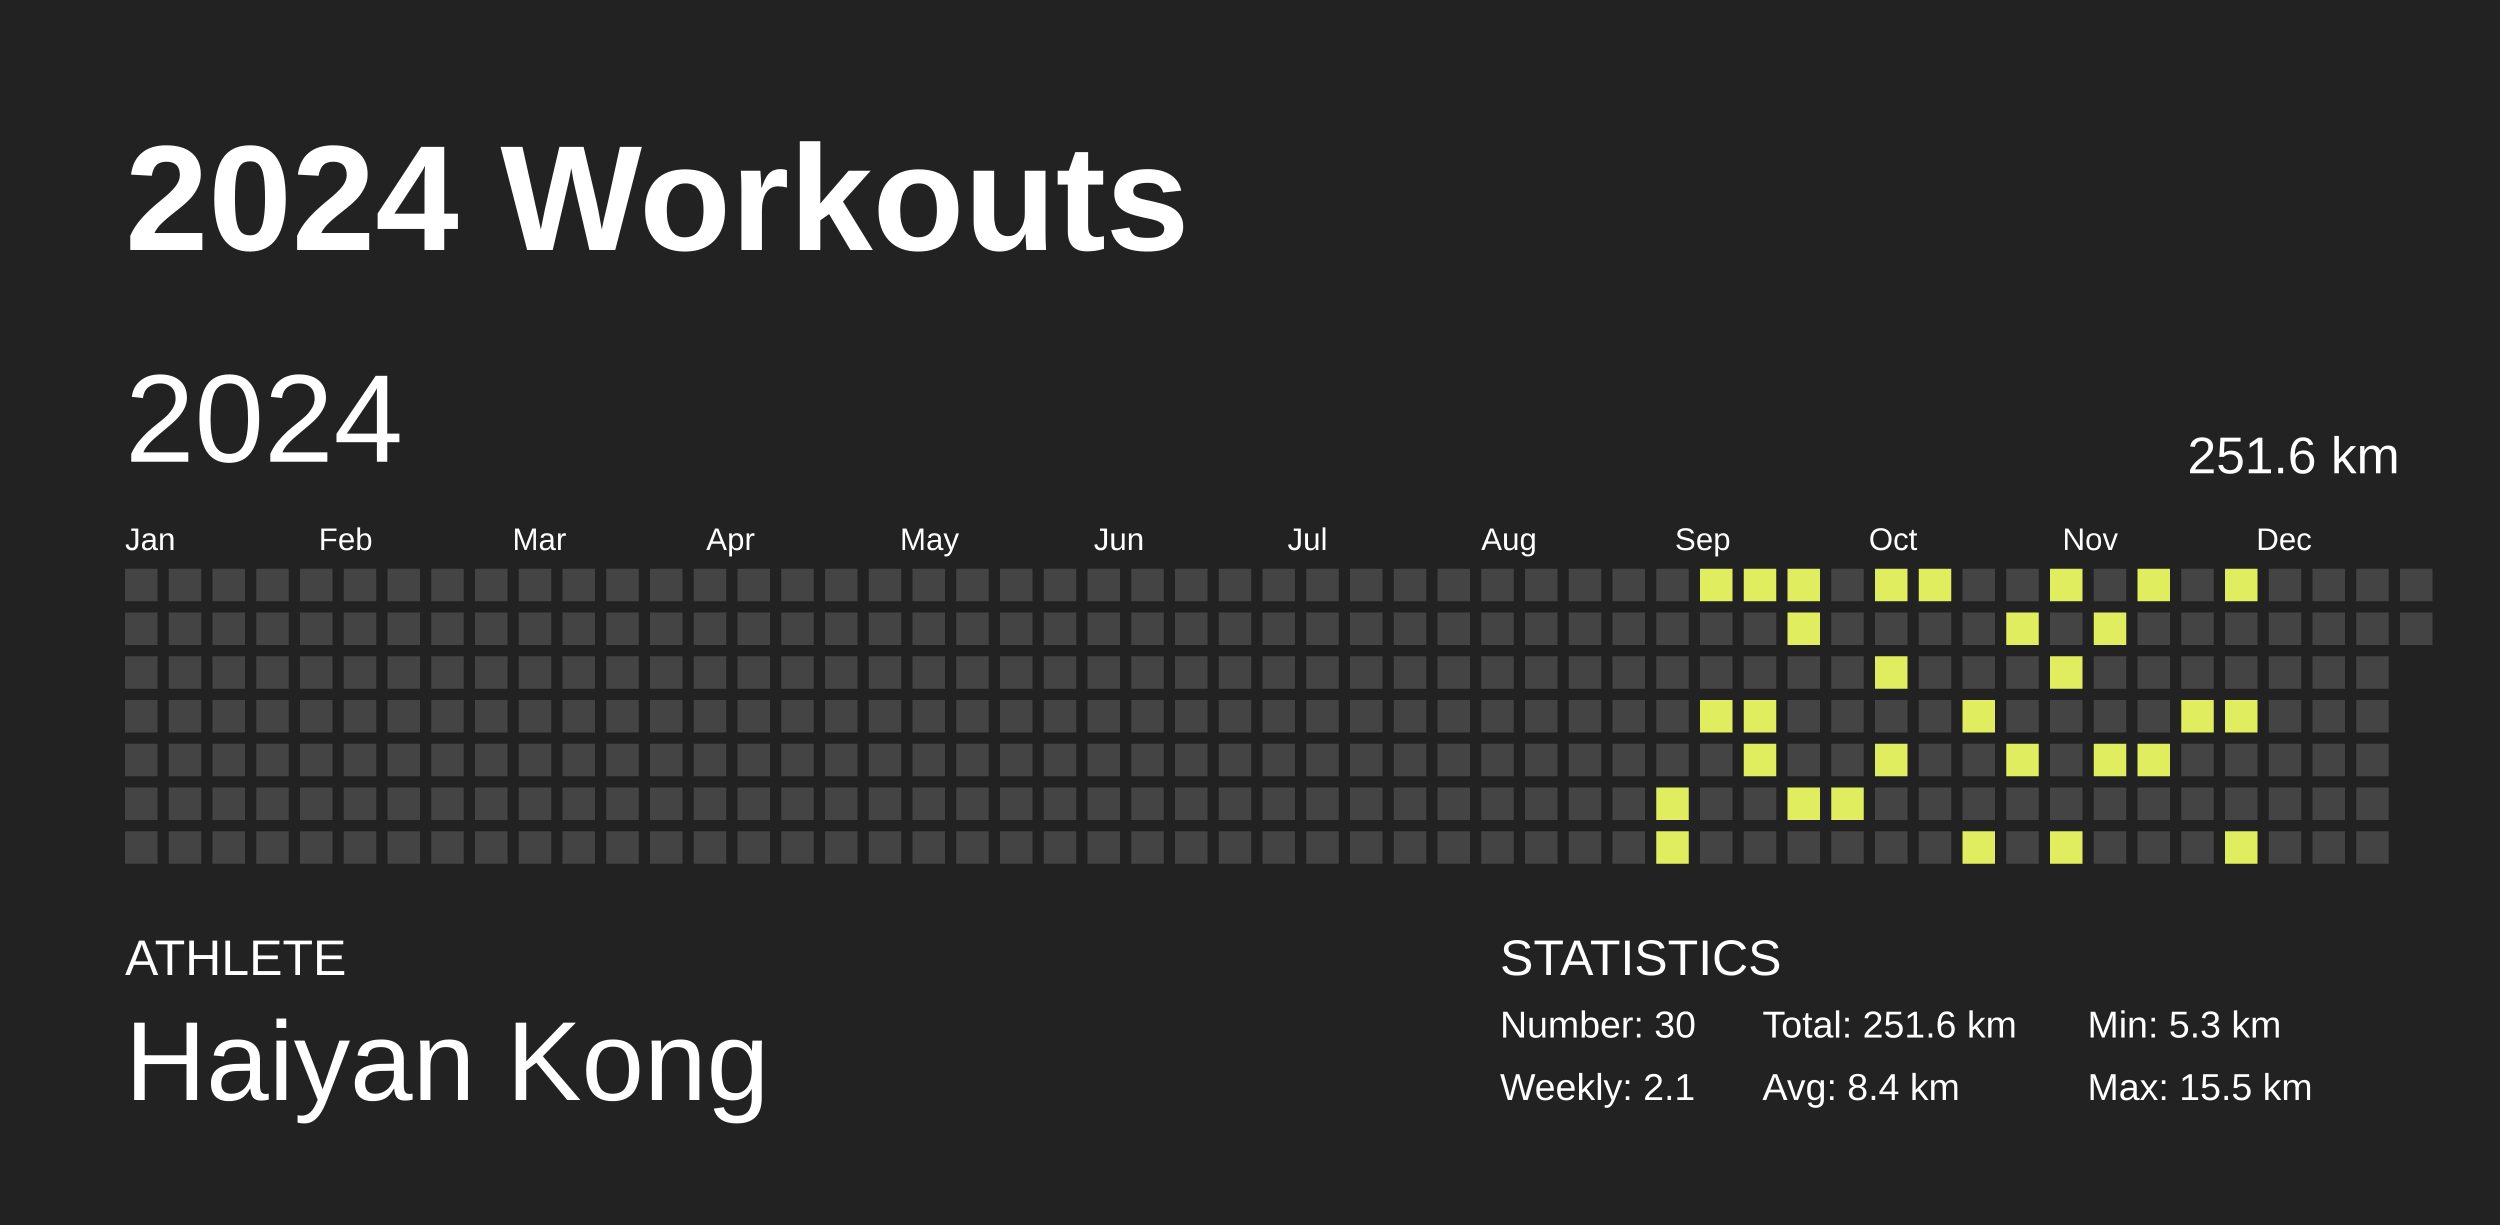
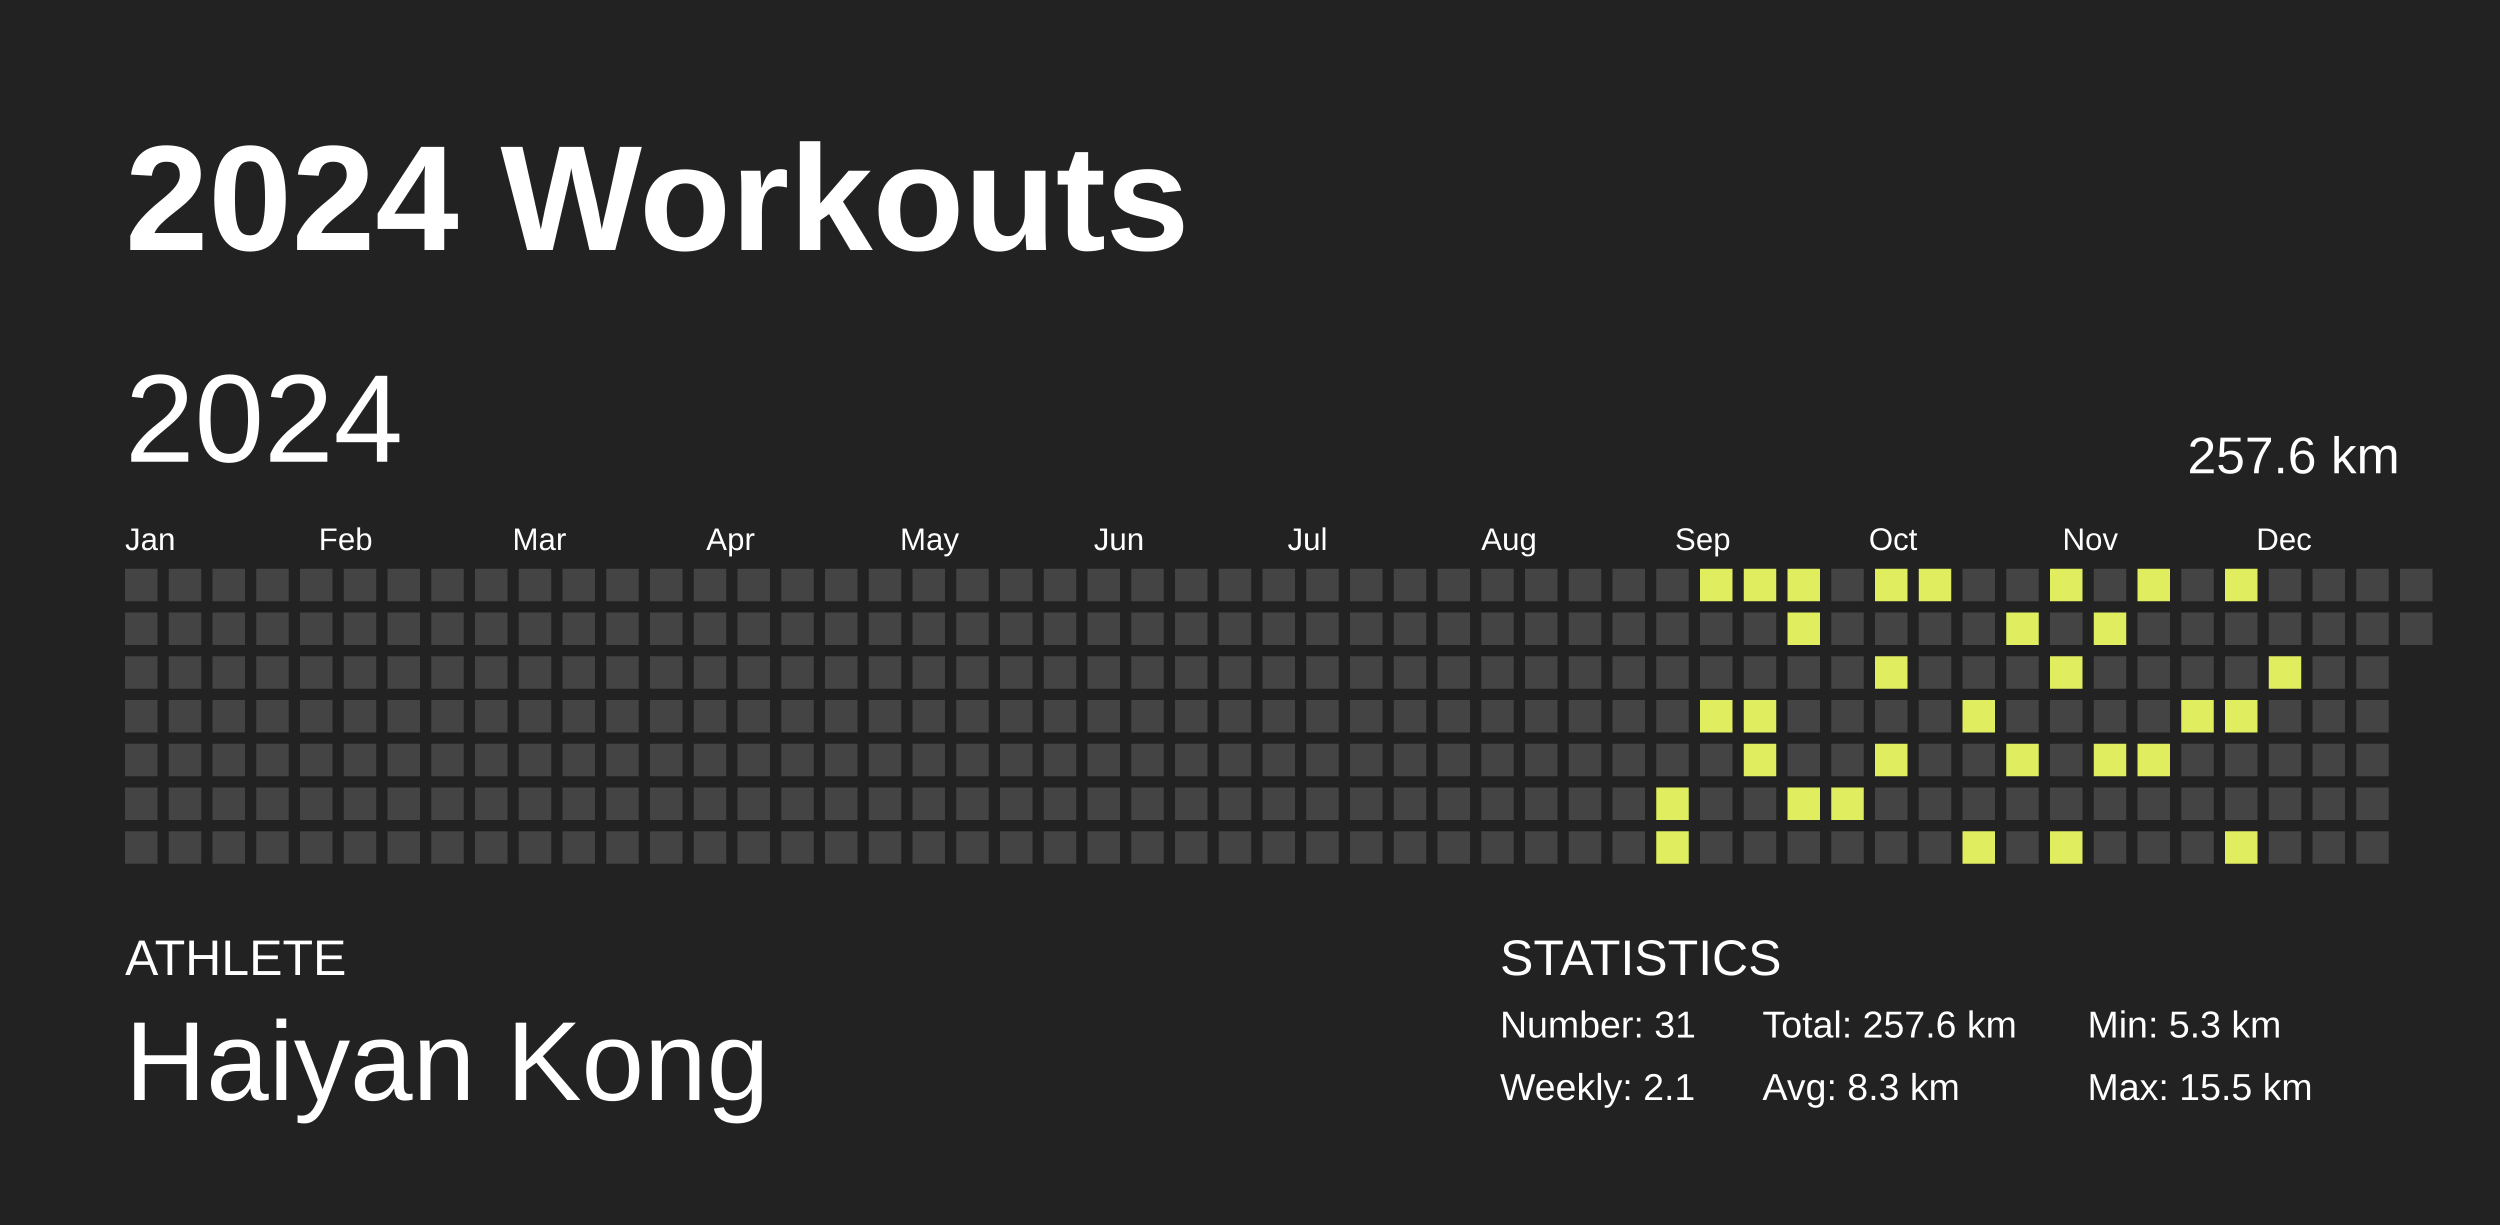
<svg xmlns="http://www.w3.org/2000/svg" baseProfile="full" height="98mm" version="1.1" viewBox="0,0,200,98" width="200mm">
  <defs />
  <rect fill="#222222" height="98" width="200" x="0" y="0" />
  <text fill="#FFFFFF" style="font-size:12px; font-family:Arial; font-weight:bold;" x="10" y="20">2024 Workouts</text>
  <text fill="#FFFFFF" style="font-size:4px; font-family:Arial" x="10" y="78">ATHLETE</text>
  <text fill="#FFFFFF" style="font-size:9px; font-family:Arial" x="10" y="88">Haiyan Kong</text>
  <text fill="#FFFFFF" style="font-size:4px; font-family:Arial" x="120" y="78">STATISTICS</text>
-   <text fill="#FFFFFF" style="font-size:3px; font-family:Arial" x="120" y="83">Number: 30</text>
+   <text fill="#FFFFFF" style="font-size:3px; font-family:Arial" x="120" y="83">Number: 31</text>
  <text fill="#FFFFFF" style="font-size:3px; font-family:Arial" x="120" y="88">Weekly: 2.1</text>
-   <text fill="#FFFFFF" style="font-size:3px; font-family:Arial" x="141" y="83">Total: 251.6 km</text>
-   <text fill="#FFFFFF" style="font-size:3px; font-family:Arial" x="141" y="88">Avg: 8.4 km</text>
+   <text fill="#FFFFFF" style="font-size:3px; font-family:Arial" x="141" y="83">Total: 257.6 km</text>
+   <text fill="#FFFFFF" style="font-size:3px; font-family:Arial" x="141" y="88">Avg: 8.3 km</text>
  <text fill="#FFFFFF" style="font-size:3px; font-family:Arial" x="167" y="83">Min: 5.3 km</text>
  <text fill="#FFFFFF" style="font-size:3px; font-family:Arial" x="167" y="88">Max: 15.5 km</text>
  <text dominant-baseline="hanging" fill="#FFFFFF" style="font-size:10.0px; font-family:Arial;" x="10" y="30">2024</text>
-   <text dominant-baseline="hanging" fill="#FFFFFF" style="font-size:4.125px; font-family:Arial;" x="175" y="35">251.6 km</text>
+   <text dominant-baseline="hanging" fill="#FFFFFF" style="font-size:4.125px; font-family:Arial;" x="175" y="35">257.6 km</text>
  <text fill="#FFFFFF" style="font-size:2.5px; font-family:Arial" x="10.0" y="44">Jan</text>
  <text fill="#FFFFFF" style="font-size:2.5px; font-family:Arial" x="25.5" y="44">Feb</text>
  <text fill="#FFFFFF" style="font-size:2.5px; font-family:Arial" x="41.0" y="44">Mar</text>
  <text fill="#FFFFFF" style="font-size:2.5px; font-family:Arial" x="56.5" y="44">Apr</text>
  <text fill="#FFFFFF" style="font-size:2.5px; font-family:Arial" x="72.0" y="44">May</text>
  <text fill="#FFFFFF" style="font-size:2.5px; font-family:Arial" x="87.5" y="44">Jun</text>
  <text fill="#FFFFFF" style="font-size:2.5px; font-family:Arial" x="103.0" y="44">Jul</text>
  <text fill="#FFFFFF" style="font-size:2.5px; font-family:Arial" x="118.5" y="44">Aug</text>
  <text fill="#FFFFFF" style="font-size:2.5px; font-family:Arial" x="134.0" y="44">Sep</text>
  <text fill="#FFFFFF" style="font-size:2.5px; font-family:Arial" x="149.5" y="44">Oct</text>
  <text fill="#FFFFFF" style="font-size:2.5px; font-family:Arial" x="165.0" y="44">Nov</text>
  <text fill="#FFFFFF" style="font-size:2.5px; font-family:Arial" x="180.5" y="44">Dec</text>
  <rect fill="#444444" height="2.6" width="2.6" x="10.0" y="45.5" />
  <rect fill="#444444" height="2.6" width="2.6" x="10.0" y="49.0" />
  <rect fill="#444444" height="2.6" width="2.6" x="10.0" y="52.5" />
  <rect fill="#444444" height="2.6" width="2.6" x="10.0" y="56.0" />
  <rect fill="#444444" height="2.6" width="2.6" x="10.0" y="59.5" />
  <rect fill="#444444" height="2.6" width="2.6" x="10.0" y="63.0" />
  <rect fill="#444444" height="2.6" width="2.6" x="10.0" y="66.5" />
  <rect fill="#444444" height="2.6" width="2.6" x="13.5" y="45.5" />
  <rect fill="#444444" height="2.6" width="2.6" x="13.5" y="49.0" />
  <rect fill="#444444" height="2.6" width="2.6" x="13.5" y="52.5" />
  <rect fill="#444444" height="2.6" width="2.6" x="13.5" y="56.0" />
  <rect fill="#444444" height="2.6" width="2.6" x="13.5" y="59.5" />
  <rect fill="#444444" height="2.6" width="2.6" x="13.5" y="63.0" />
  <rect fill="#444444" height="2.6" width="2.6" x="13.5" y="66.5" />
  <rect fill="#444444" height="2.6" width="2.6" x="17.0" y="45.5" />
  <rect fill="#444444" height="2.6" width="2.6" x="17.0" y="49.0" />
  <rect fill="#444444" height="2.6" width="2.6" x="17.0" y="52.5" />
  <rect fill="#444444" height="2.6" width="2.6" x="17.0" y="56.0" />
  <rect fill="#444444" height="2.6" width="2.6" x="17.0" y="59.5" />
  <rect fill="#444444" height="2.6" width="2.6" x="17.0" y="63.0" />
  <rect fill="#444444" height="2.6" width="2.6" x="17.0" y="66.5" />
  <rect fill="#444444" height="2.6" width="2.6" x="20.5" y="45.5" />
  <rect fill="#444444" height="2.6" width="2.6" x="20.5" y="49.0" />
  <rect fill="#444444" height="2.6" width="2.6" x="20.5" y="52.5" />
  <rect fill="#444444" height="2.6" width="2.6" x="20.5" y="56.0" />
  <rect fill="#444444" height="2.6" width="2.6" x="20.5" y="59.5" />
  <rect fill="#444444" height="2.6" width="2.6" x="20.5" y="63.0" />
  <rect fill="#444444" height="2.6" width="2.6" x="20.5" y="66.5" />
  <rect fill="#444444" height="2.6" width="2.6" x="24.0" y="45.5" />
  <rect fill="#444444" height="2.6" width="2.6" x="24.0" y="49.0" />
  <rect fill="#444444" height="2.6" width="2.6" x="24.0" y="52.5" />
  <rect fill="#444444" height="2.6" width="2.6" x="24.0" y="56.0" />
  <rect fill="#444444" height="2.6" width="2.6" x="24.0" y="59.5" />
  <rect fill="#444444" height="2.6" width="2.6" x="24.0" y="63.0" />
  <rect fill="#444444" height="2.6" width="2.6" x="24.0" y="66.5" />
  <rect fill="#444444" height="2.6" width="2.6" x="27.5" y="45.5" />
  <rect fill="#444444" height="2.6" width="2.6" x="27.5" y="49.0" />
  <rect fill="#444444" height="2.6" width="2.6" x="27.5" y="52.5" />
  <rect fill="#444444" height="2.6" width="2.6" x="27.5" y="56.0" />
  <rect fill="#444444" height="2.6" width="2.6" x="27.5" y="59.5" />
  <rect fill="#444444" height="2.6" width="2.6" x="27.5" y="63.0" />
  <rect fill="#444444" height="2.6" width="2.6" x="27.5" y="66.5" />
  <rect fill="#444444" height="2.6" width="2.6" x="31.0" y="45.5" />
  <rect fill="#444444" height="2.6" width="2.6" x="31.0" y="49.0" />
  <rect fill="#444444" height="2.6" width="2.6" x="31.0" y="52.5" />
  <rect fill="#444444" height="2.6" width="2.6" x="31.0" y="56.0" />
  <rect fill="#444444" height="2.6" width="2.6" x="31.0" y="59.5" />
  <rect fill="#444444" height="2.6" width="2.6" x="31.0" y="63.0" />
  <rect fill="#444444" height="2.6" width="2.6" x="31.0" y="66.5" />
  <rect fill="#444444" height="2.6" width="2.6" x="34.5" y="45.5" />
  <rect fill="#444444" height="2.6" width="2.6" x="34.5" y="49.0" />
  <rect fill="#444444" height="2.6" width="2.6" x="34.5" y="52.5" />
  <rect fill="#444444" height="2.6" width="2.6" x="34.5" y="56.0" />
  <rect fill="#444444" height="2.6" width="2.6" x="34.5" y="59.5" />
  <rect fill="#444444" height="2.6" width="2.6" x="34.5" y="63.0" />
  <rect fill="#444444" height="2.6" width="2.6" x="34.5" y="66.5" />
  <rect fill="#444444" height="2.6" width="2.6" x="38.0" y="45.5" />
  <rect fill="#444444" height="2.6" width="2.6" x="38.0" y="49.0" />
  <rect fill="#444444" height="2.6" width="2.6" x="38.0" y="52.5" />
  <rect fill="#444444" height="2.6" width="2.6" x="38.0" y="56.0" />
  <rect fill="#444444" height="2.6" width="2.6" x="38.0" y="59.5" />
  <rect fill="#444444" height="2.6" width="2.6" x="38.0" y="63.0" />
  <rect fill="#444444" height="2.6" width="2.6" x="38.0" y="66.5" />
  <rect fill="#444444" height="2.6" width="2.6" x="41.5" y="45.5" />
  <rect fill="#444444" height="2.6" width="2.6" x="41.5" y="49.0" />
  <rect fill="#444444" height="2.6" width="2.6" x="41.5" y="52.5" />
  <rect fill="#444444" height="2.6" width="2.6" x="41.5" y="56.0" />
  <rect fill="#444444" height="2.6" width="2.6" x="41.5" y="59.5" />
  <rect fill="#444444" height="2.6" width="2.6" x="41.5" y="63.0" />
  <rect fill="#444444" height="2.6" width="2.6" x="41.5" y="66.5" />
  <rect fill="#444444" height="2.6" width="2.6" x="45.0" y="45.5" />
  <rect fill="#444444" height="2.6" width="2.6" x="45.0" y="49.0" />
  <rect fill="#444444" height="2.6" width="2.6" x="45.0" y="52.5" />
  <rect fill="#444444" height="2.6" width="2.6" x="45.0" y="56.0" />
  <rect fill="#444444" height="2.6" width="2.6" x="45.0" y="59.5" />
  <rect fill="#444444" height="2.6" width="2.6" x="45.0" y="63.0" />
  <rect fill="#444444" height="2.6" width="2.6" x="45.0" y="66.5" />
  <rect fill="#444444" height="2.6" width="2.6" x="48.5" y="45.5" />
  <rect fill="#444444" height="2.6" width="2.6" x="48.5" y="49.0" />
  <rect fill="#444444" height="2.6" width="2.6" x="48.5" y="52.5" />
  <rect fill="#444444" height="2.6" width="2.6" x="48.5" y="56.0" />
  <rect fill="#444444" height="2.6" width="2.6" x="48.5" y="59.5" />
  <rect fill="#444444" height="2.6" width="2.6" x="48.5" y="63.0" />
  <rect fill="#444444" height="2.6" width="2.6" x="48.5" y="66.5" />
  <rect fill="#444444" height="2.6" width="2.6" x="52.0" y="45.5" />
  <rect fill="#444444" height="2.6" width="2.6" x="52.0" y="49.0" />
  <rect fill="#444444" height="2.6" width="2.6" x="52.0" y="52.5" />
  <rect fill="#444444" height="2.6" width="2.6" x="52.0" y="56.0" />
  <rect fill="#444444" height="2.6" width="2.6" x="52.0" y="59.5" />
  <rect fill="#444444" height="2.6" width="2.6" x="52.0" y="63.0" />
  <rect fill="#444444" height="2.6" width="2.6" x="52.0" y="66.5" />
  <rect fill="#444444" height="2.6" width="2.6" x="55.5" y="45.5" />
  <rect fill="#444444" height="2.6" width="2.6" x="55.5" y="49.0" />
  <rect fill="#444444" height="2.6" width="2.6" x="55.5" y="52.5" />
  <rect fill="#444444" height="2.6" width="2.6" x="55.5" y="56.0" />
  <rect fill="#444444" height="2.6" width="2.6" x="55.5" y="59.5" />
  <rect fill="#444444" height="2.6" width="2.6" x="55.5" y="63.0" />
  <rect fill="#444444" height="2.6" width="2.6" x="55.5" y="66.5" />
  <rect fill="#444444" height="2.6" width="2.6" x="59.0" y="45.5" />
  <rect fill="#444444" height="2.6" width="2.6" x="59.0" y="49.0" />
  <rect fill="#444444" height="2.6" width="2.6" x="59.0" y="52.5" />
  <rect fill="#444444" height="2.6" width="2.6" x="59.0" y="56.0" />
  <rect fill="#444444" height="2.6" width="2.6" x="59.0" y="59.5" />
  <rect fill="#444444" height="2.6" width="2.6" x="59.0" y="63.0" />
  <rect fill="#444444" height="2.6" width="2.6" x="59.0" y="66.5" />
  <rect fill="#444444" height="2.6" width="2.6" x="62.5" y="45.5" />
  <rect fill="#444444" height="2.6" width="2.6" x="62.5" y="49.0" />
  <rect fill="#444444" height="2.6" width="2.6" x="62.5" y="52.5" />
  <rect fill="#444444" height="2.6" width="2.6" x="62.5" y="56.0" />
  <rect fill="#444444" height="2.6" width="2.6" x="62.5" y="59.5" />
  <rect fill="#444444" height="2.6" width="2.6" x="62.5" y="63.0" />
  <rect fill="#444444" height="2.6" width="2.6" x="62.5" y="66.5" />
  <rect fill="#444444" height="2.6" width="2.6" x="66.0" y="45.5" />
  <rect fill="#444444" height="2.6" width="2.6" x="66.0" y="49.0" />
  <rect fill="#444444" height="2.6" width="2.6" x="66.0" y="52.5" />
  <rect fill="#444444" height="2.6" width="2.6" x="66.0" y="56.0" />
  <rect fill="#444444" height="2.6" width="2.6" x="66.0" y="59.5" />
  <rect fill="#444444" height="2.6" width="2.6" x="66.0" y="63.0" />
  <rect fill="#444444" height="2.6" width="2.6" x="66.0" y="66.5" />
  <rect fill="#444444" height="2.6" width="2.6" x="69.5" y="45.5" />
  <rect fill="#444444" height="2.6" width="2.6" x="69.5" y="49.0" />
  <rect fill="#444444" height="2.6" width="2.6" x="69.5" y="52.5" />
  <rect fill="#444444" height="2.6" width="2.6" x="69.5" y="56.0" />
  <rect fill="#444444" height="2.6" width="2.6" x="69.5" y="59.5" />
  <rect fill="#444444" height="2.6" width="2.6" x="69.5" y="63.0" />
  <rect fill="#444444" height="2.6" width="2.6" x="69.5" y="66.5" />
  <rect fill="#444444" height="2.6" width="2.6" x="73.0" y="45.5" />
  <rect fill="#444444" height="2.6" width="2.6" x="73.0" y="49.0" />
  <rect fill="#444444" height="2.6" width="2.6" x="73.0" y="52.5" />
  <rect fill="#444444" height="2.6" width="2.6" x="73.0" y="56.0" />
  <rect fill="#444444" height="2.6" width="2.6" x="73.0" y="59.5" />
  <rect fill="#444444" height="2.6" width="2.6" x="73.0" y="63.0" />
  <rect fill="#444444" height="2.6" width="2.6" x="73.0" y="66.5" />
  <rect fill="#444444" height="2.6" width="2.6" x="76.5" y="45.5" />
  <rect fill="#444444" height="2.6" width="2.6" x="76.5" y="49.0" />
  <rect fill="#444444" height="2.6" width="2.6" x="76.5" y="52.5" />
  <rect fill="#444444" height="2.6" width="2.6" x="76.5" y="56.0" />
  <rect fill="#444444" height="2.6" width="2.6" x="76.5" y="59.5" />
  <rect fill="#444444" height="2.6" width="2.6" x="76.5" y="63.0" />
  <rect fill="#444444" height="2.6" width="2.6" x="76.5" y="66.5" />
  <rect fill="#444444" height="2.6" width="2.6" x="80.0" y="45.5" />
  <rect fill="#444444" height="2.6" width="2.6" x="80.0" y="49.0" />
  <rect fill="#444444" height="2.6" width="2.6" x="80.0" y="52.5" />
  <rect fill="#444444" height="2.6" width="2.6" x="80.0" y="56.0" />
  <rect fill="#444444" height="2.6" width="2.6" x="80.0" y="59.5" />
  <rect fill="#444444" height="2.6" width="2.6" x="80.0" y="63.0" />
  <rect fill="#444444" height="2.6" width="2.6" x="80.0" y="66.5" />
  <rect fill="#444444" height="2.6" width="2.6" x="83.5" y="45.5" />
  <rect fill="#444444" height="2.6" width="2.6" x="83.5" y="49.0" />
  <rect fill="#444444" height="2.6" width="2.6" x="83.5" y="52.5" />
  <rect fill="#444444" height="2.6" width="2.6" x="83.5" y="56.0" />
  <rect fill="#444444" height="2.6" width="2.6" x="83.5" y="59.5" />
  <rect fill="#444444" height="2.6" width="2.6" x="83.5" y="63.0" />
  <rect fill="#444444" height="2.6" width="2.6" x="83.5" y="66.5" />
  <rect fill="#444444" height="2.6" width="2.6" x="87.0" y="45.5" />
  <rect fill="#444444" height="2.6" width="2.6" x="87.0" y="49.0" />
  <rect fill="#444444" height="2.6" width="2.6" x="87.0" y="52.5" />
  <rect fill="#444444" height="2.6" width="2.6" x="87.0" y="56.0" />
  <rect fill="#444444" height="2.6" width="2.6" x="87.0" y="59.5" />
  <rect fill="#444444" height="2.6" width="2.6" x="87.0" y="63.0" />
  <rect fill="#444444" height="2.6" width="2.6" x="87.0" y="66.5" />
  <rect fill="#444444" height="2.6" width="2.6" x="90.5" y="45.5" />
  <rect fill="#444444" height="2.6" width="2.6" x="90.5" y="49.0" />
  <rect fill="#444444" height="2.6" width="2.6" x="90.5" y="52.5" />
  <rect fill="#444444" height="2.6" width="2.6" x="90.5" y="56.0" />
  <rect fill="#444444" height="2.6" width="2.6" x="90.5" y="59.5" />
  <rect fill="#444444" height="2.6" width="2.6" x="90.5" y="63.0" />
  <rect fill="#444444" height="2.6" width="2.6" x="90.5" y="66.5" />
  <rect fill="#444444" height="2.6" width="2.6" x="94.0" y="45.5" />
  <rect fill="#444444" height="2.6" width="2.6" x="94.0" y="49.0" />
  <rect fill="#444444" height="2.6" width="2.6" x="94.0" y="52.5" />
  <rect fill="#444444" height="2.6" width="2.6" x="94.0" y="56.0" />
  <rect fill="#444444" height="2.6" width="2.6" x="94.0" y="59.5" />
  <rect fill="#444444" height="2.6" width="2.6" x="94.0" y="63.0" />
  <rect fill="#444444" height="2.6" width="2.6" x="94.0" y="66.5" />
  <rect fill="#444444" height="2.6" width="2.6" x="97.5" y="45.5" />
  <rect fill="#444444" height="2.6" width="2.6" x="97.5" y="49.0" />
  <rect fill="#444444" height="2.6" width="2.6" x="97.5" y="52.5" />
  <rect fill="#444444" height="2.6" width="2.6" x="97.5" y="56.0" />
  <rect fill="#444444" height="2.6" width="2.6" x="97.5" y="59.5" />
  <rect fill="#444444" height="2.6" width="2.6" x="97.5" y="63.0" />
  <rect fill="#444444" height="2.6" width="2.6" x="97.5" y="66.5" />
  <rect fill="#444444" height="2.6" width="2.6" x="101.0" y="45.5" />
  <rect fill="#444444" height="2.6" width="2.6" x="101.0" y="49.0" />
  <rect fill="#444444" height="2.6" width="2.6" x="101.0" y="52.5" />
  <rect fill="#444444" height="2.6" width="2.6" x="101.0" y="56.0" />
  <rect fill="#444444" height="2.6" width="2.6" x="101.0" y="59.5" />
  <rect fill="#444444" height="2.6" width="2.6" x="101.0" y="63.0" />
  <rect fill="#444444" height="2.6" width="2.6" x="101.0" y="66.5" />
  <rect fill="#444444" height="2.6" width="2.6" x="104.5" y="45.5" />
  <rect fill="#444444" height="2.6" width="2.6" x="104.5" y="49.0" />
  <rect fill="#444444" height="2.6" width="2.6" x="104.5" y="52.5" />
  <rect fill="#444444" height="2.6" width="2.6" x="104.5" y="56.0" />
  <rect fill="#444444" height="2.6" width="2.6" x="104.5" y="59.5" />
  <rect fill="#444444" height="2.6" width="2.6" x="104.5" y="63.0" />
  <rect fill="#444444" height="2.6" width="2.6" x="104.5" y="66.5" />
  <rect fill="#444444" height="2.6" width="2.6" x="108.0" y="45.5" />
  <rect fill="#444444" height="2.6" width="2.6" x="108.0" y="49.0" />
  <rect fill="#444444" height="2.6" width="2.6" x="108.0" y="52.5" />
  <rect fill="#444444" height="2.6" width="2.6" x="108.0" y="56.0" />
  <rect fill="#444444" height="2.6" width="2.6" x="108.0" y="59.5" />
  <rect fill="#444444" height="2.6" width="2.6" x="108.0" y="63.0" />
  <rect fill="#444444" height="2.6" width="2.6" x="108.0" y="66.5" />
  <rect fill="#444444" height="2.6" width="2.6" x="111.5" y="45.5" />
  <rect fill="#444444" height="2.6" width="2.6" x="111.5" y="49.0" />
  <rect fill="#444444" height="2.6" width="2.6" x="111.5" y="52.5" />
  <rect fill="#444444" height="2.6" width="2.6" x="111.5" y="56.0" />
  <rect fill="#444444" height="2.6" width="2.6" x="111.5" y="59.5" />
  <rect fill="#444444" height="2.6" width="2.6" x="111.5" y="63.0" />
  <rect fill="#444444" height="2.6" width="2.6" x="111.5" y="66.5" />
  <rect fill="#444444" height="2.6" width="2.6" x="115.0" y="45.5" />
  <rect fill="#444444" height="2.6" width="2.6" x="115.0" y="49.0" />
  <rect fill="#444444" height="2.6" width="2.6" x="115.0" y="52.5" />
  <rect fill="#444444" height="2.6" width="2.6" x="115.0" y="56.0" />
  <rect fill="#444444" height="2.6" width="2.6" x="115.0" y="59.5" />
  <rect fill="#444444" height="2.6" width="2.6" x="115.0" y="63.0" />
  <rect fill="#444444" height="2.6" width="2.6" x="115.0" y="66.5" />
  <rect fill="#444444" height="2.6" width="2.6" x="118.5" y="45.5" />
  <rect fill="#444444" height="2.6" width="2.6" x="118.5" y="49.0" />
  <rect fill="#444444" height="2.6" width="2.6" x="118.5" y="52.5" />
  <rect fill="#444444" height="2.6" width="2.6" x="118.5" y="56.0" />
  <rect fill="#444444" height="2.6" width="2.6" x="118.5" y="59.5" />
  <rect fill="#444444" height="2.6" width="2.6" x="118.5" y="63.0" />
  <rect fill="#444444" height="2.6" width="2.6" x="118.5" y="66.5" />
  <rect fill="#444444" height="2.6" width="2.6" x="122.0" y="45.5" />
  <rect fill="#444444" height="2.6" width="2.6" x="122.0" y="49.0" />
  <rect fill="#444444" height="2.6" width="2.6" x="122.0" y="52.5" />
  <rect fill="#444444" height="2.6" width="2.6" x="122.0" y="56.0" />
  <rect fill="#444444" height="2.6" width="2.6" x="122.0" y="59.5" />
  <rect fill="#444444" height="2.6" width="2.6" x="122.0" y="63.0" />
  <rect fill="#444444" height="2.6" width="2.6" x="122.0" y="66.5" />
  <rect fill="#444444" height="2.6" width="2.6" x="125.5" y="45.5" />
  <rect fill="#444444" height="2.6" width="2.6" x="125.5" y="49.0" />
  <rect fill="#444444" height="2.6" width="2.6" x="125.5" y="52.5" />
  <rect fill="#444444" height="2.6" width="2.6" x="125.5" y="56.0" />
  <rect fill="#444444" height="2.6" width="2.6" x="125.5" y="59.5" />
  <rect fill="#444444" height="2.6" width="2.6" x="125.5" y="63.0" />
  <rect fill="#444444" height="2.6" width="2.6" x="125.5" y="66.5" />
  <rect fill="#444444" height="2.6" width="2.6" x="129.0" y="45.5" />
  <rect fill="#444444" height="2.6" width="2.6" x="129.0" y="49.0" />
  <rect fill="#444444" height="2.6" width="2.6" x="129.0" y="52.5" />
  <rect fill="#444444" height="2.6" width="2.6" x="129.0" y="56.0" />
  <rect fill="#444444" height="2.6" width="2.6" x="129.0" y="59.5" />
  <rect fill="#444444" height="2.6" width="2.6" x="129.0" y="63.0" />
  <rect fill="#444444" height="2.6" width="2.6" x="129.0" y="66.5" />
  <rect fill="#444444" height="2.6" width="2.6" x="132.5" y="45.5" />
  <rect fill="#444444" height="2.6" width="2.6" x="132.5" y="49.0" />
  <rect fill="#444444" height="2.6" width="2.6" x="132.5" y="52.5" />
  <rect fill="#444444" height="2.6" width="2.6" x="132.5" y="56.0" />
  <rect fill="#444444" height="2.6" width="2.6" x="132.5" y="59.5" />
  <rect fill="#e0ed5e" height="2.6" width="2.6" x="132.5" y="63.0" />
  <rect fill="#e0ed5e" height="2.6" width="2.6" x="132.5" y="66.5" />
  <rect fill="#e0ed5e" height="2.6" width="2.6" x="136.0" y="45.5" />
  <rect fill="#444444" height="2.6" width="2.6" x="136.0" y="49.0" />
  <rect fill="#444444" height="2.6" width="2.6" x="136.0" y="52.5" />
  <rect fill="#e0ed5e" height="2.6" width="2.6" x="136.0" y="56.0" />
  <rect fill="#444444" height="2.6" width="2.6" x="136.0" y="59.5" />
  <rect fill="#444444" height="2.6" width="2.6" x="136.0" y="63.0" />
  <rect fill="#444444" height="2.6" width="2.6" x="136.0" y="66.5" />
  <rect fill="#e0ed5e" height="2.6" width="2.6" x="139.5" y="45.5" />
  <rect fill="#444444" height="2.6" width="2.6" x="139.5" y="49.0" />
  <rect fill="#444444" height="2.6" width="2.6" x="139.5" y="52.5" />
  <rect fill="#e0ed5e" height="2.6" width="2.6" x="139.5" y="56.0" />
  <rect fill="#e0ed5e" height="2.6" width="2.6" x="139.5" y="59.5" />
  <rect fill="#444444" height="2.6" width="2.6" x="139.5" y="63.0" />
  <rect fill="#444444" height="2.6" width="2.6" x="139.5" y="66.5" />
  <rect fill="#e0ed5e" height="2.6" width="2.6" x="143.0" y="45.5" />
  <rect fill="#e0ed5e" height="2.6" width="2.6" x="143.0" y="49.0" />
  <rect fill="#444444" height="2.6" width="2.6" x="143.0" y="52.5" />
  <rect fill="#444444" height="2.6" width="2.6" x="143.0" y="56.0" />
  <rect fill="#444444" height="2.6" width="2.6" x="143.0" y="59.5" />
  <rect fill="#e0ed5e" height="2.6" width="2.6" x="143.0" y="63.0" />
  <rect fill="#444444" height="2.6" width="2.6" x="143.0" y="66.5" />
  <rect fill="#444444" height="2.6" width="2.6" x="146.5" y="45.5" />
  <rect fill="#444444" height="2.6" width="2.6" x="146.5" y="49.0" />
  <rect fill="#444444" height="2.6" width="2.6" x="146.5" y="52.5" />
  <rect fill="#444444" height="2.6" width="2.6" x="146.5" y="56.0" />
  <rect fill="#444444" height="2.6" width="2.6" x="146.5" y="59.5" />
  <rect fill="#e0ed5e" height="2.6" width="2.6" x="146.5" y="63.0" />
  <rect fill="#444444" height="2.6" width="2.6" x="146.5" y="66.5" />
  <rect fill="#e0ed5e" height="2.6" width="2.6" x="150.0" y="45.5" />
  <rect fill="#444444" height="2.6" width="2.6" x="150.0" y="49.0" />
  <rect fill="#e0ed5e" height="2.6" width="2.6" x="150.0" y="52.5" />
  <rect fill="#444444" height="2.6" width="2.6" x="150.0" y="56.0" />
  <rect fill="#e0ed5e" height="2.6" width="2.6" x="150.0" y="59.5" />
  <rect fill="#444444" height="2.6" width="2.6" x="150.0" y="63.0" />
  <rect fill="#444444" height="2.6" width="2.6" x="150.0" y="66.5" />
  <rect fill="#e0ed5e" height="2.6" width="2.6" x="153.5" y="45.5" />
  <rect fill="#444444" height="2.6" width="2.6" x="153.5" y="49.0" />
  <rect fill="#444444" height="2.6" width="2.6" x="153.5" y="52.5" />
  <rect fill="#444444" height="2.6" width="2.6" x="153.5" y="56.0" />
  <rect fill="#444444" height="2.6" width="2.6" x="153.5" y="59.5" />
  <rect fill="#444444" height="2.6" width="2.6" x="153.5" y="63.0" />
  <rect fill="#444444" height="2.6" width="2.6" x="153.5" y="66.5" />
  <rect fill="#444444" height="2.6" width="2.6" x="157.0" y="45.5" />
  <rect fill="#444444" height="2.6" width="2.6" x="157.0" y="49.0" />
  <rect fill="#444444" height="2.6" width="2.6" x="157.0" y="52.5" />
  <rect fill="#e0ed5e" height="2.6" width="2.6" x="157.0" y="56.0" />
  <rect fill="#444444" height="2.6" width="2.6" x="157.0" y="59.5" />
  <rect fill="#444444" height="2.6" width="2.6" x="157.0" y="63.0" />
  <rect fill="#e0ed5e" height="2.6" width="2.6" x="157.0" y="66.5" />
  <rect fill="#444444" height="2.6" width="2.6" x="160.5" y="45.5" />
  <rect fill="#e0ed5e" height="2.6" width="2.6" x="160.5" y="49.0" />
  <rect fill="#444444" height="2.6" width="2.6" x="160.5" y="52.5" />
  <rect fill="#444444" height="2.6" width="2.6" x="160.5" y="56.0" />
  <rect fill="#e0ed5e" height="2.6" width="2.6" x="160.5" y="59.5" />
  <rect fill="#444444" height="2.6" width="2.6" x="160.5" y="63.0" />
  <rect fill="#444444" height="2.6" width="2.6" x="160.5" y="66.5" />
  <rect fill="#e0ed5e" height="2.6" width="2.6" x="164.0" y="45.5" />
  <rect fill="#444444" height="2.6" width="2.6" x="164.0" y="49.0" />
  <rect fill="#e0ed5e" height="2.6" width="2.6" x="164.0" y="52.5" />
  <rect fill="#444444" height="2.6" width="2.6" x="164.0" y="56.0" />
  <rect fill="#444444" height="2.6" width="2.6" x="164.0" y="59.5" />
  <rect fill="#444444" height="2.6" width="2.6" x="164.0" y="63.0" />
  <rect fill="#e0ed5e" height="2.6" width="2.6" x="164.0" y="66.5" />
  <rect fill="#444444" height="2.6" width="2.6" x="167.5" y="45.5" />
  <rect fill="#e0ed5e" height="2.6" width="2.6" x="167.5" y="49.0" />
  <rect fill="#444444" height="2.6" width="2.6" x="167.5" y="52.5" />
  <rect fill="#444444" height="2.6" width="2.6" x="167.5" y="56.0" />
  <rect fill="#e0ed5e" height="2.6" width="2.6" x="167.5" y="59.5" />
  <rect fill="#444444" height="2.6" width="2.6" x="167.5" y="63.0" />
  <rect fill="#444444" height="2.6" width="2.6" x="167.5" y="66.5" />
  <rect fill="#e0ed5e" height="2.6" width="2.6" x="171.0" y="45.5" />
  <rect fill="#444444" height="2.6" width="2.6" x="171.0" y="49.0" />
  <rect fill="#444444" height="2.6" width="2.6" x="171.0" y="52.5" />
  <rect fill="#444444" height="2.6" width="2.6" x="171.0" y="56.0" />
  <rect fill="#e0ed5e" height="2.6" width="2.6" x="171.0" y="59.5" />
  <rect fill="#444444" height="2.6" width="2.6" x="171.0" y="63.0" />
  <rect fill="#444444" height="2.6" width="2.6" x="171.0" y="66.5" />
  <rect fill="#444444" height="2.6" width="2.6" x="174.5" y="45.5" />
  <rect fill="#444444" height="2.6" width="2.6" x="174.5" y="49.0" />
  <rect fill="#444444" height="2.6" width="2.6" x="174.5" y="52.5" />
  <rect fill="#e0ed5e" height="2.6" width="2.6" x="174.5" y="56.0" />
  <rect fill="#444444" height="2.6" width="2.6" x="174.5" y="59.5" />
  <rect fill="#444444" height="2.6" width="2.6" x="174.5" y="63.0" />
  <rect fill="#444444" height="2.6" width="2.6" x="174.5" y="66.5" />
  <rect fill="#e0ed5e" height="2.6" width="2.6" x="178.0" y="45.5" />
  <rect fill="#444444" height="2.6" width="2.6" x="178.0" y="49.0" />
  <rect fill="#444444" height="2.6" width="2.6" x="178.0" y="52.5" />
  <rect fill="#e0ed5e" height="2.6" width="2.6" x="178.0" y="56.0" />
  <rect fill="#444444" height="2.6" width="2.6" x="178.0" y="59.5" />
  <rect fill="#444444" height="2.6" width="2.6" x="178.0" y="63.0" />
  <rect fill="#e0ed5e" height="2.6" width="2.6" x="178.0" y="66.5" />
  <rect fill="#444444" height="2.6" width="2.6" x="181.5" y="45.5" />
  <rect fill="#444444" height="2.6" width="2.6" x="181.5" y="49.0" />
-   <rect fill="#444444" height="2.6" width="2.6" x="181.5" y="52.5" />
+   <rect fill="#e0ed5e" height="2.6" width="2.6" x="181.5" y="52.5" />
  <rect fill="#444444" height="2.6" width="2.6" x="181.5" y="56.0" />
  <rect fill="#444444" height="2.6" width="2.6" x="181.5" y="59.5" />
  <rect fill="#444444" height="2.6" width="2.6" x="181.5" y="63.0" />
  <rect fill="#444444" height="2.6" width="2.6" x="181.5" y="66.5" />
  <rect fill="#444444" height="2.6" width="2.6" x="185.0" y="45.5" />
  <rect fill="#444444" height="2.6" width="2.6" x="185.0" y="49.0" />
  <rect fill="#444444" height="2.6" width="2.6" x="185.0" y="52.5" />
  <rect fill="#444444" height="2.6" width="2.6" x="185.0" y="56.0" />
  <rect fill="#444444" height="2.6" width="2.6" x="185.0" y="59.5" />
  <rect fill="#444444" height="2.6" width="2.6" x="185.0" y="63.0" />
  <rect fill="#444444" height="2.6" width="2.6" x="185.0" y="66.5" />
  <rect fill="#444444" height="2.6" width="2.6" x="188.5" y="45.5" />
  <rect fill="#444444" height="2.6" width="2.6" x="188.5" y="49.0" />
  <rect fill="#444444" height="2.6" width="2.6" x="188.5" y="52.5" />
  <rect fill="#444444" height="2.6" width="2.6" x="188.5" y="56.0" />
  <rect fill="#444444" height="2.6" width="2.6" x="188.5" y="59.5" />
  <rect fill="#444444" height="2.6" width="2.6" x="188.5" y="63.0" />
  <rect fill="#444444" height="2.6" width="2.6" x="188.5" y="66.5" />
  <rect fill="#444444" height="2.6" width="2.6" x="192.0" y="45.5" />
  <rect fill="#444444" height="2.6" width="2.6" x="192.0" y="49.0" />
</svg>
